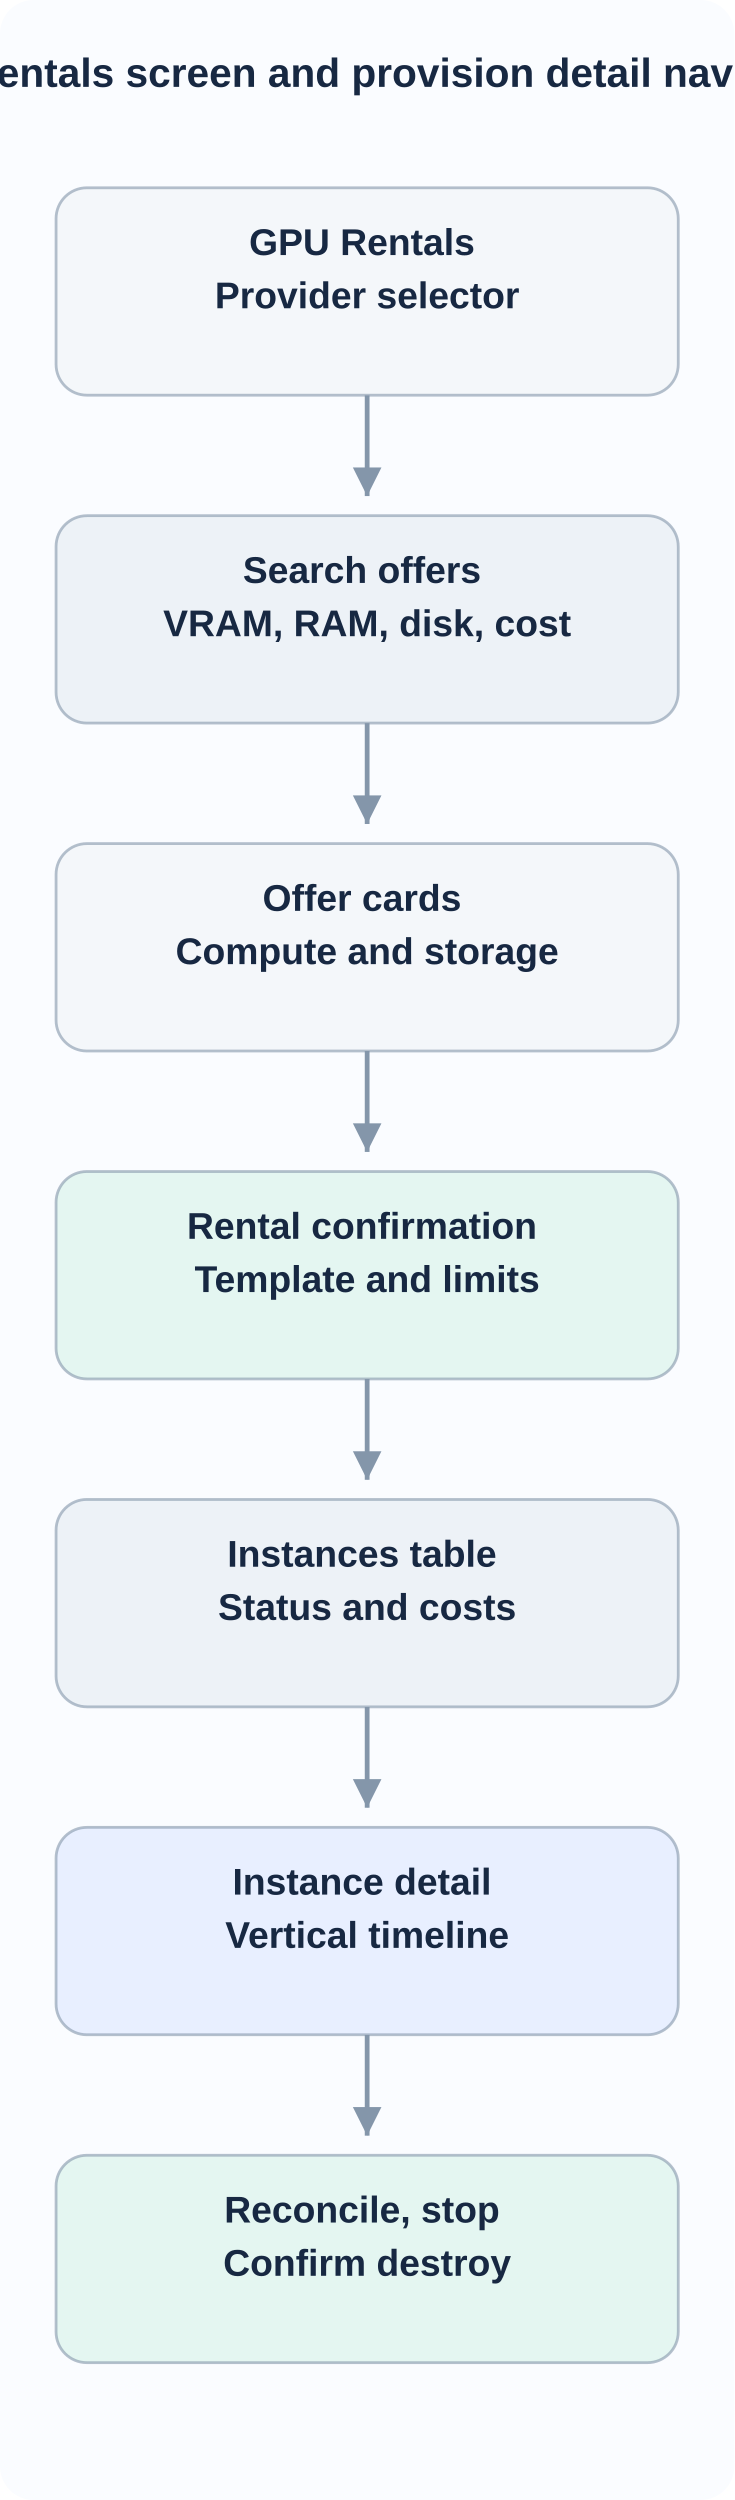
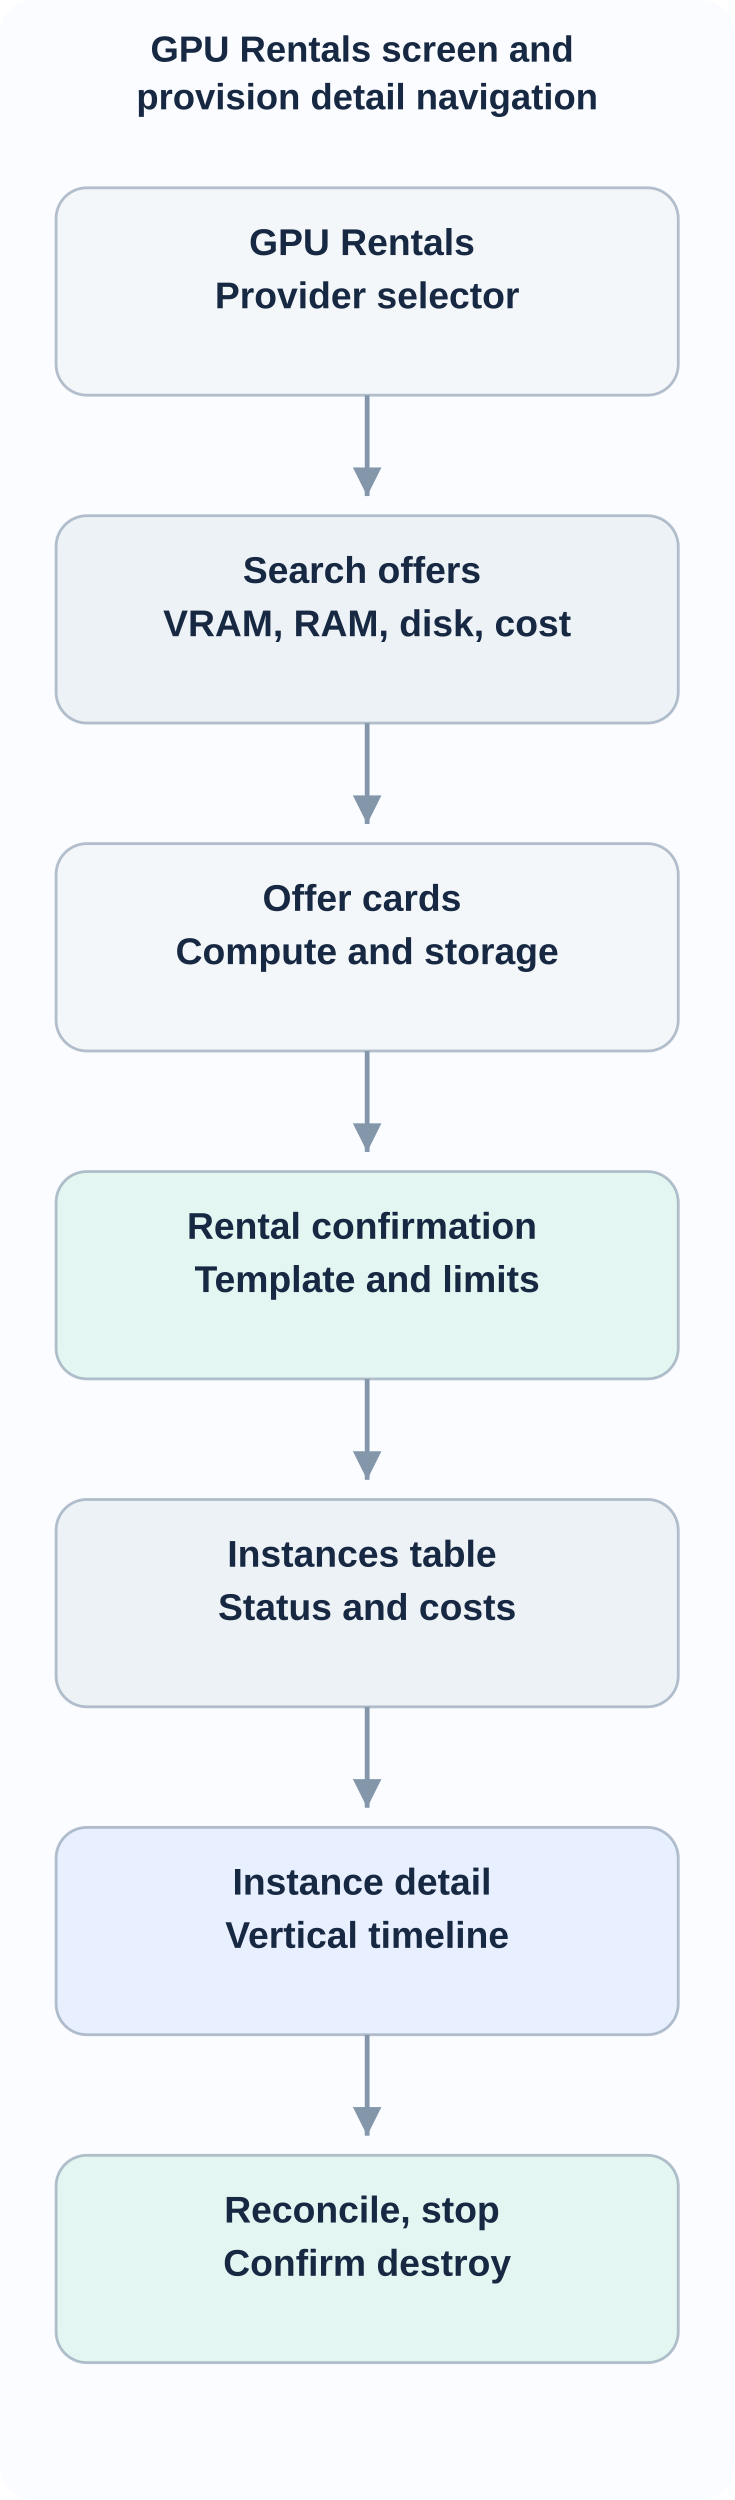
<svg xmlns="http://www.w3.org/2000/svg" width="262" height="892" viewBox="0 0 262 892" role="img" aria-label="GPU Rentals screen and provision detail navigation">
  <defs>
    <marker id="a" markerWidth="8" markerHeight="8" refX="6" refY="3" orient="auto">
      <path d="M0 0 L6 3 L0 6 Z" fill="#8496aa" />
    </marker>
  </defs>
  <rect width="262" height="892" rx="12" fill="#fafcff" />
-   <text x="131" y="31" font-size="14.5" font-family="Arial, sans-serif" font-weight="700" text-anchor="middle" fill="#172842">GPU Rentals screen and provision detail navigation</text>
+   <text x="131" y="22" font-size="13" font-family="Arial, sans-serif" font-weight="700" text-anchor="middle" fill="#172842">
+     <tspan x="131" y="22">GPU Rentals screen and</tspan>
+     <tspan x="131" y="39">provision detail navigation</tspan>
+   </text>
  <path d="M 131 141 C 131 169, 131 156, 131 177" fill="none" stroke="#8496aa" stroke-width="1.7" marker-end="url(#a)" />
  <path d="M 131 258 C 131 286, 131 273, 131 294" fill="none" stroke="#8496aa" stroke-width="1.7" marker-end="url(#a)" />
  <path d="M 131 375 C 131 403, 131 390, 131 411" fill="none" stroke="#8496aa" stroke-width="1.7" marker-end="url(#a)" />
  <path d="M 131 492 C 131 520, 131 507, 131 528" fill="none" stroke="#8496aa" stroke-width="1.7" marker-end="url(#a)" />
  <path d="M 131 609 C 131 637, 131 624, 131 645" fill="none" stroke="#8496aa" stroke-width="1.7" marker-end="url(#a)" />
  <path d="M 131 726 C 131 754, 131 741, 131 762" fill="none" stroke="#8496aa" stroke-width="1.7" marker-end="url(#a)" />
  <rect x="20" y="67" width="222" height="74" rx="11" fill="#f4f7fa" stroke="#8496aa" stroke-opacity=".6" />
  <text font-family="Arial, sans-serif" font-size="13.3" font-weight="600" text-anchor="middle" fill="#172842">
    <tspan x="131" y="91">GPU Rentals</tspan>
    <tspan x="131" y="110">Provider selector</tspan>
  </text>
  <rect x="20" y="184" width="222" height="74" rx="11" fill="#edf2f7" stroke="#8496aa" stroke-opacity=".6" />
  <text font-family="Arial, sans-serif" font-size="13.3" font-weight="600" text-anchor="middle" fill="#172842">
    <tspan x="131" y="208">Search offers</tspan>
    <tspan x="131" y="227">VRAM, RAM, disk, cost</tspan>
  </text>
  <rect x="20" y="301" width="222" height="74" rx="11" fill="#f4f7fa" stroke="#8496aa" stroke-opacity=".6" />
  <text font-family="Arial, sans-serif" font-size="13.3" font-weight="600" text-anchor="middle" fill="#172842">
    <tspan x="131" y="325">Offer cards</tspan>
    <tspan x="131" y="344">Compute and storage</tspan>
  </text>
  <rect x="20" y="418" width="222" height="74" rx="11" fill="#e4f6f1" stroke="#8496aa" stroke-opacity=".6" />
  <text font-family="Arial, sans-serif" font-size="13.3" font-weight="600" text-anchor="middle" fill="#172842">
    <tspan x="131" y="442">Rental confirmation</tspan>
    <tspan x="131" y="461">Template and limits</tspan>
  </text>
  <rect x="20" y="535" width="222" height="74" rx="11" fill="#edf2f7" stroke="#8496aa" stroke-opacity=".6" />
  <text font-family="Arial, sans-serif" font-size="13.3" font-weight="600" text-anchor="middle" fill="#172842">
    <tspan x="131" y="559">Instances table</tspan>
    <tspan x="131" y="578">Status and costs</tspan>
  </text>
  <rect x="20" y="652" width="222" height="74" rx="11" fill="#e8efff" stroke="#8496aa" stroke-opacity=".6" />
  <text font-family="Arial, sans-serif" font-size="13.3" font-weight="600" text-anchor="middle" fill="#172842">
    <tspan x="131" y="676">Instance detail</tspan>
    <tspan x="131" y="695">Vertical timeline</tspan>
  </text>
  <rect x="20" y="769" width="222" height="74" rx="11" fill="#e4f6f1" stroke="#8496aa" stroke-opacity=".6" />
  <text font-family="Arial, sans-serif" font-size="13.3" font-weight="600" text-anchor="middle" fill="#172842">
    <tspan x="131" y="793">Reconcile, stop</tspan>
    <tspan x="131" y="812">Confirm destroy</tspan>
  </text>
</svg>
